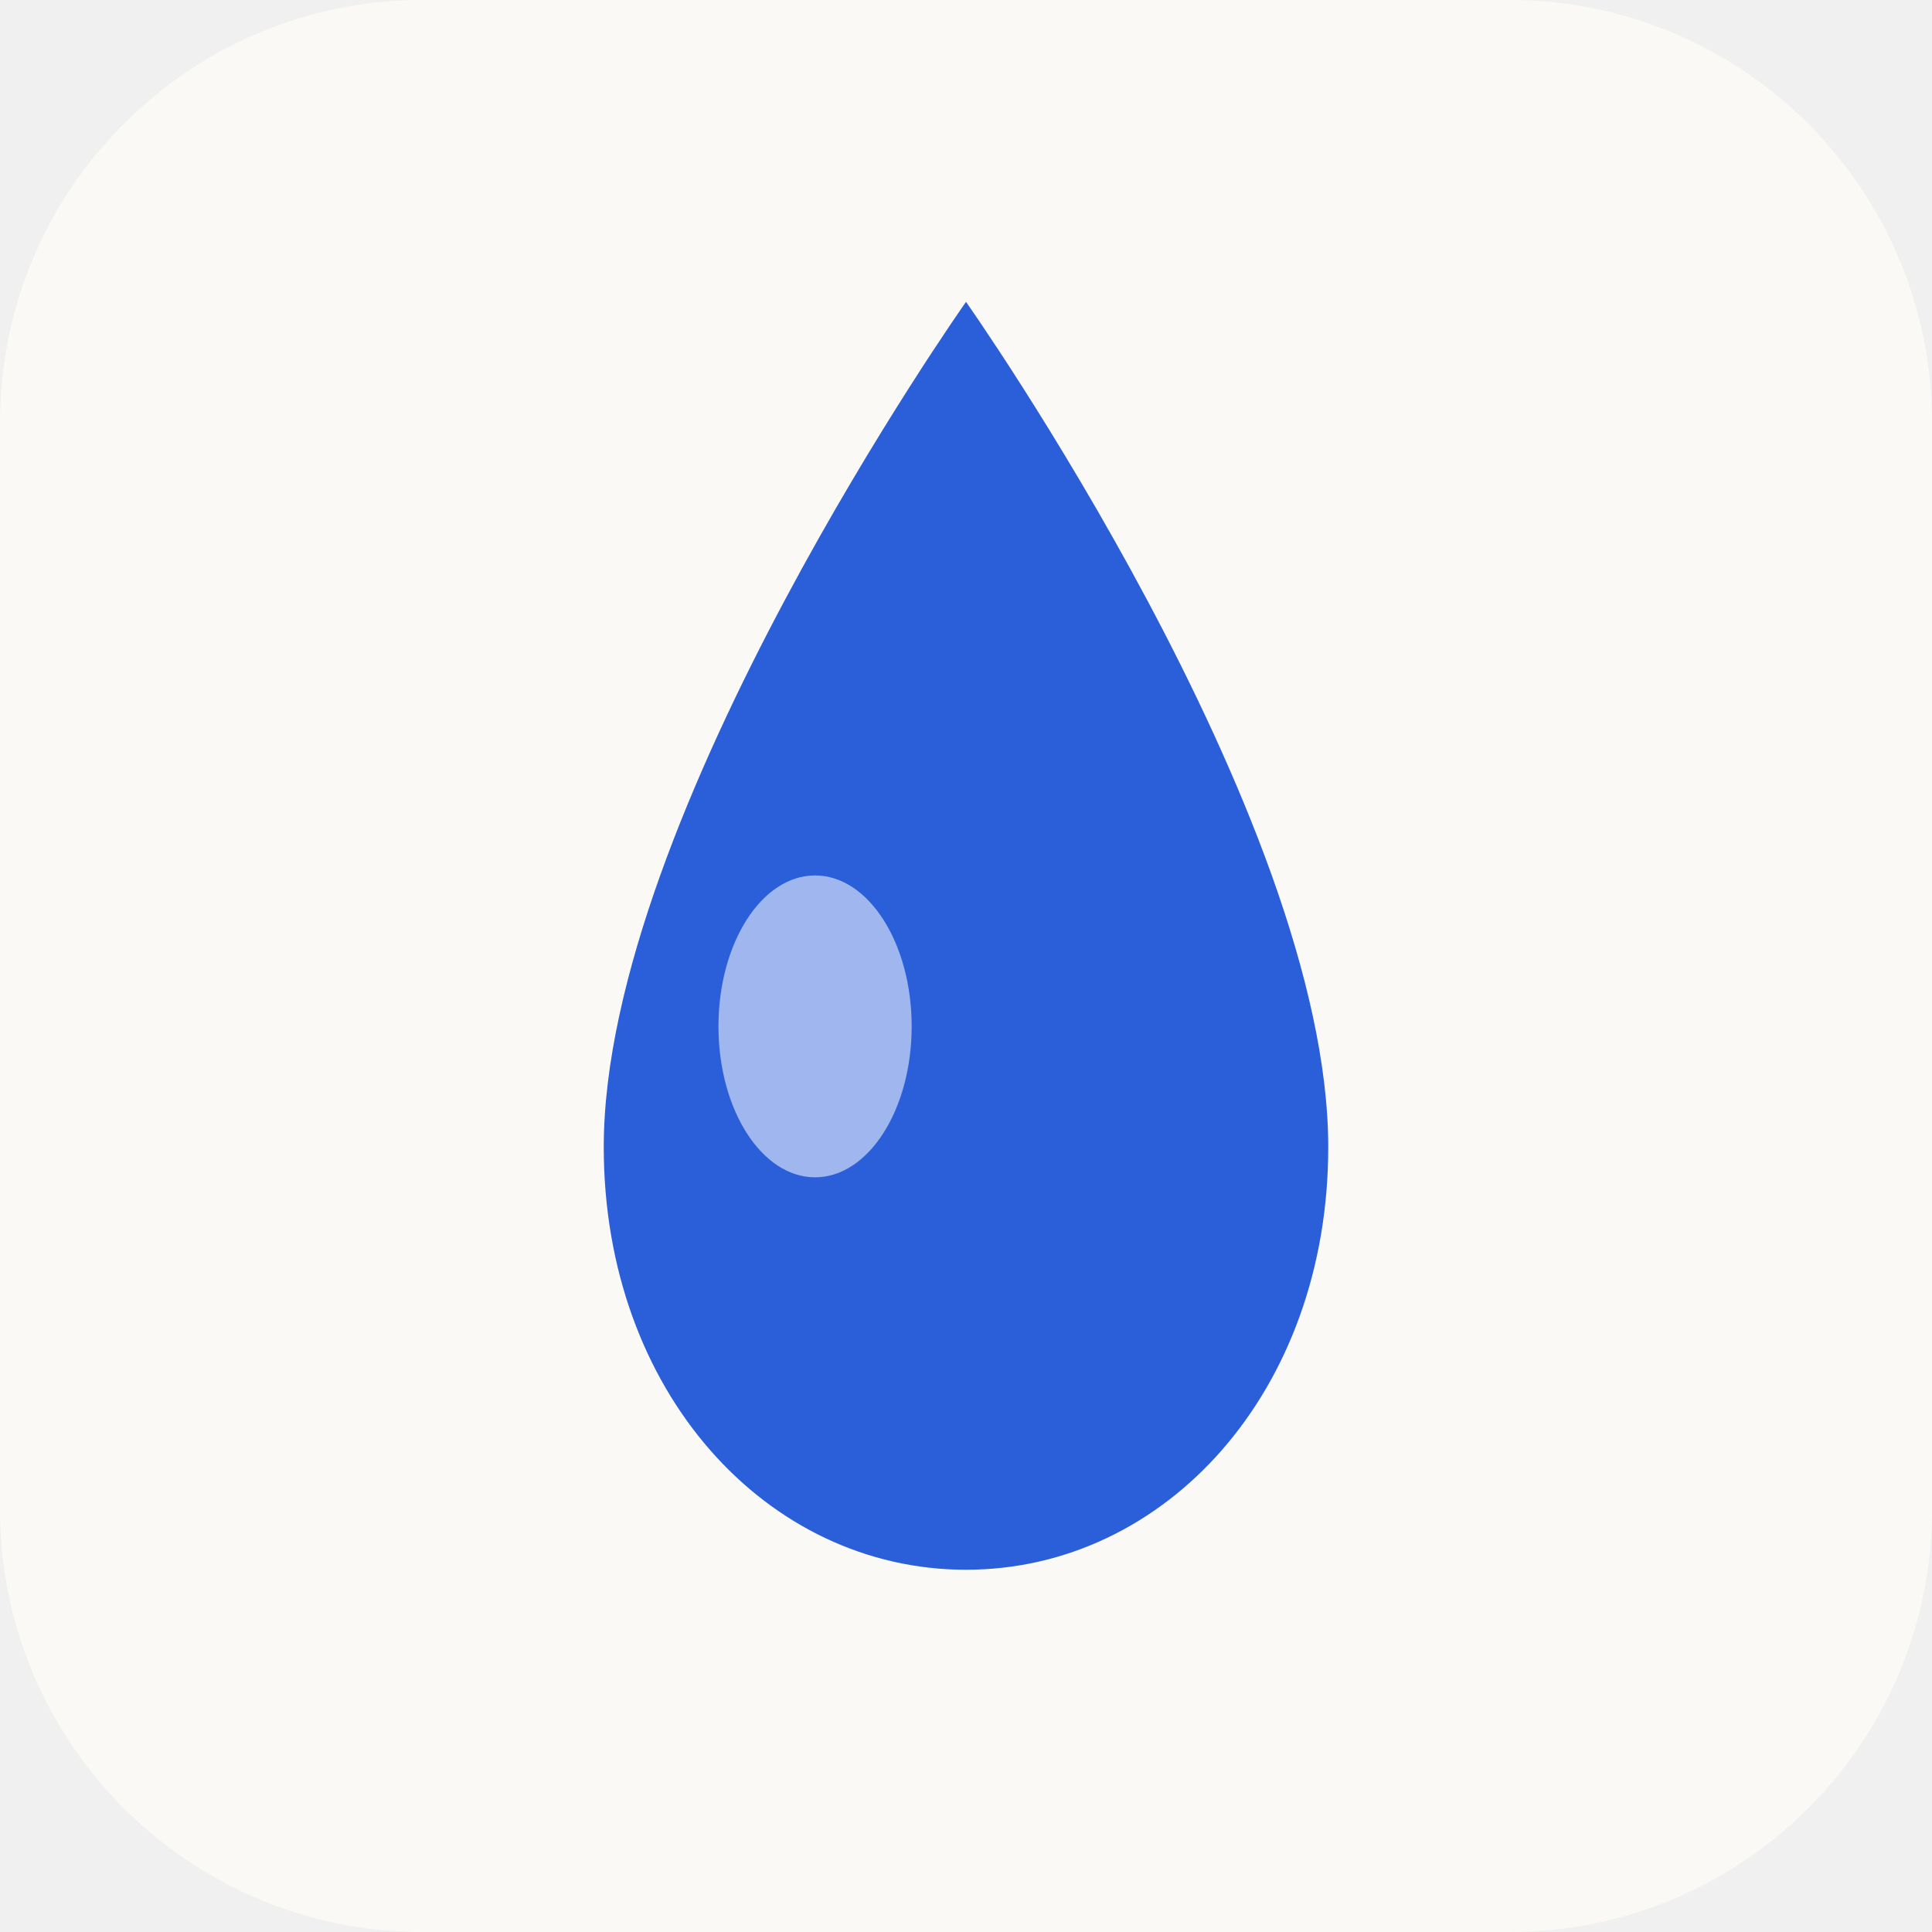
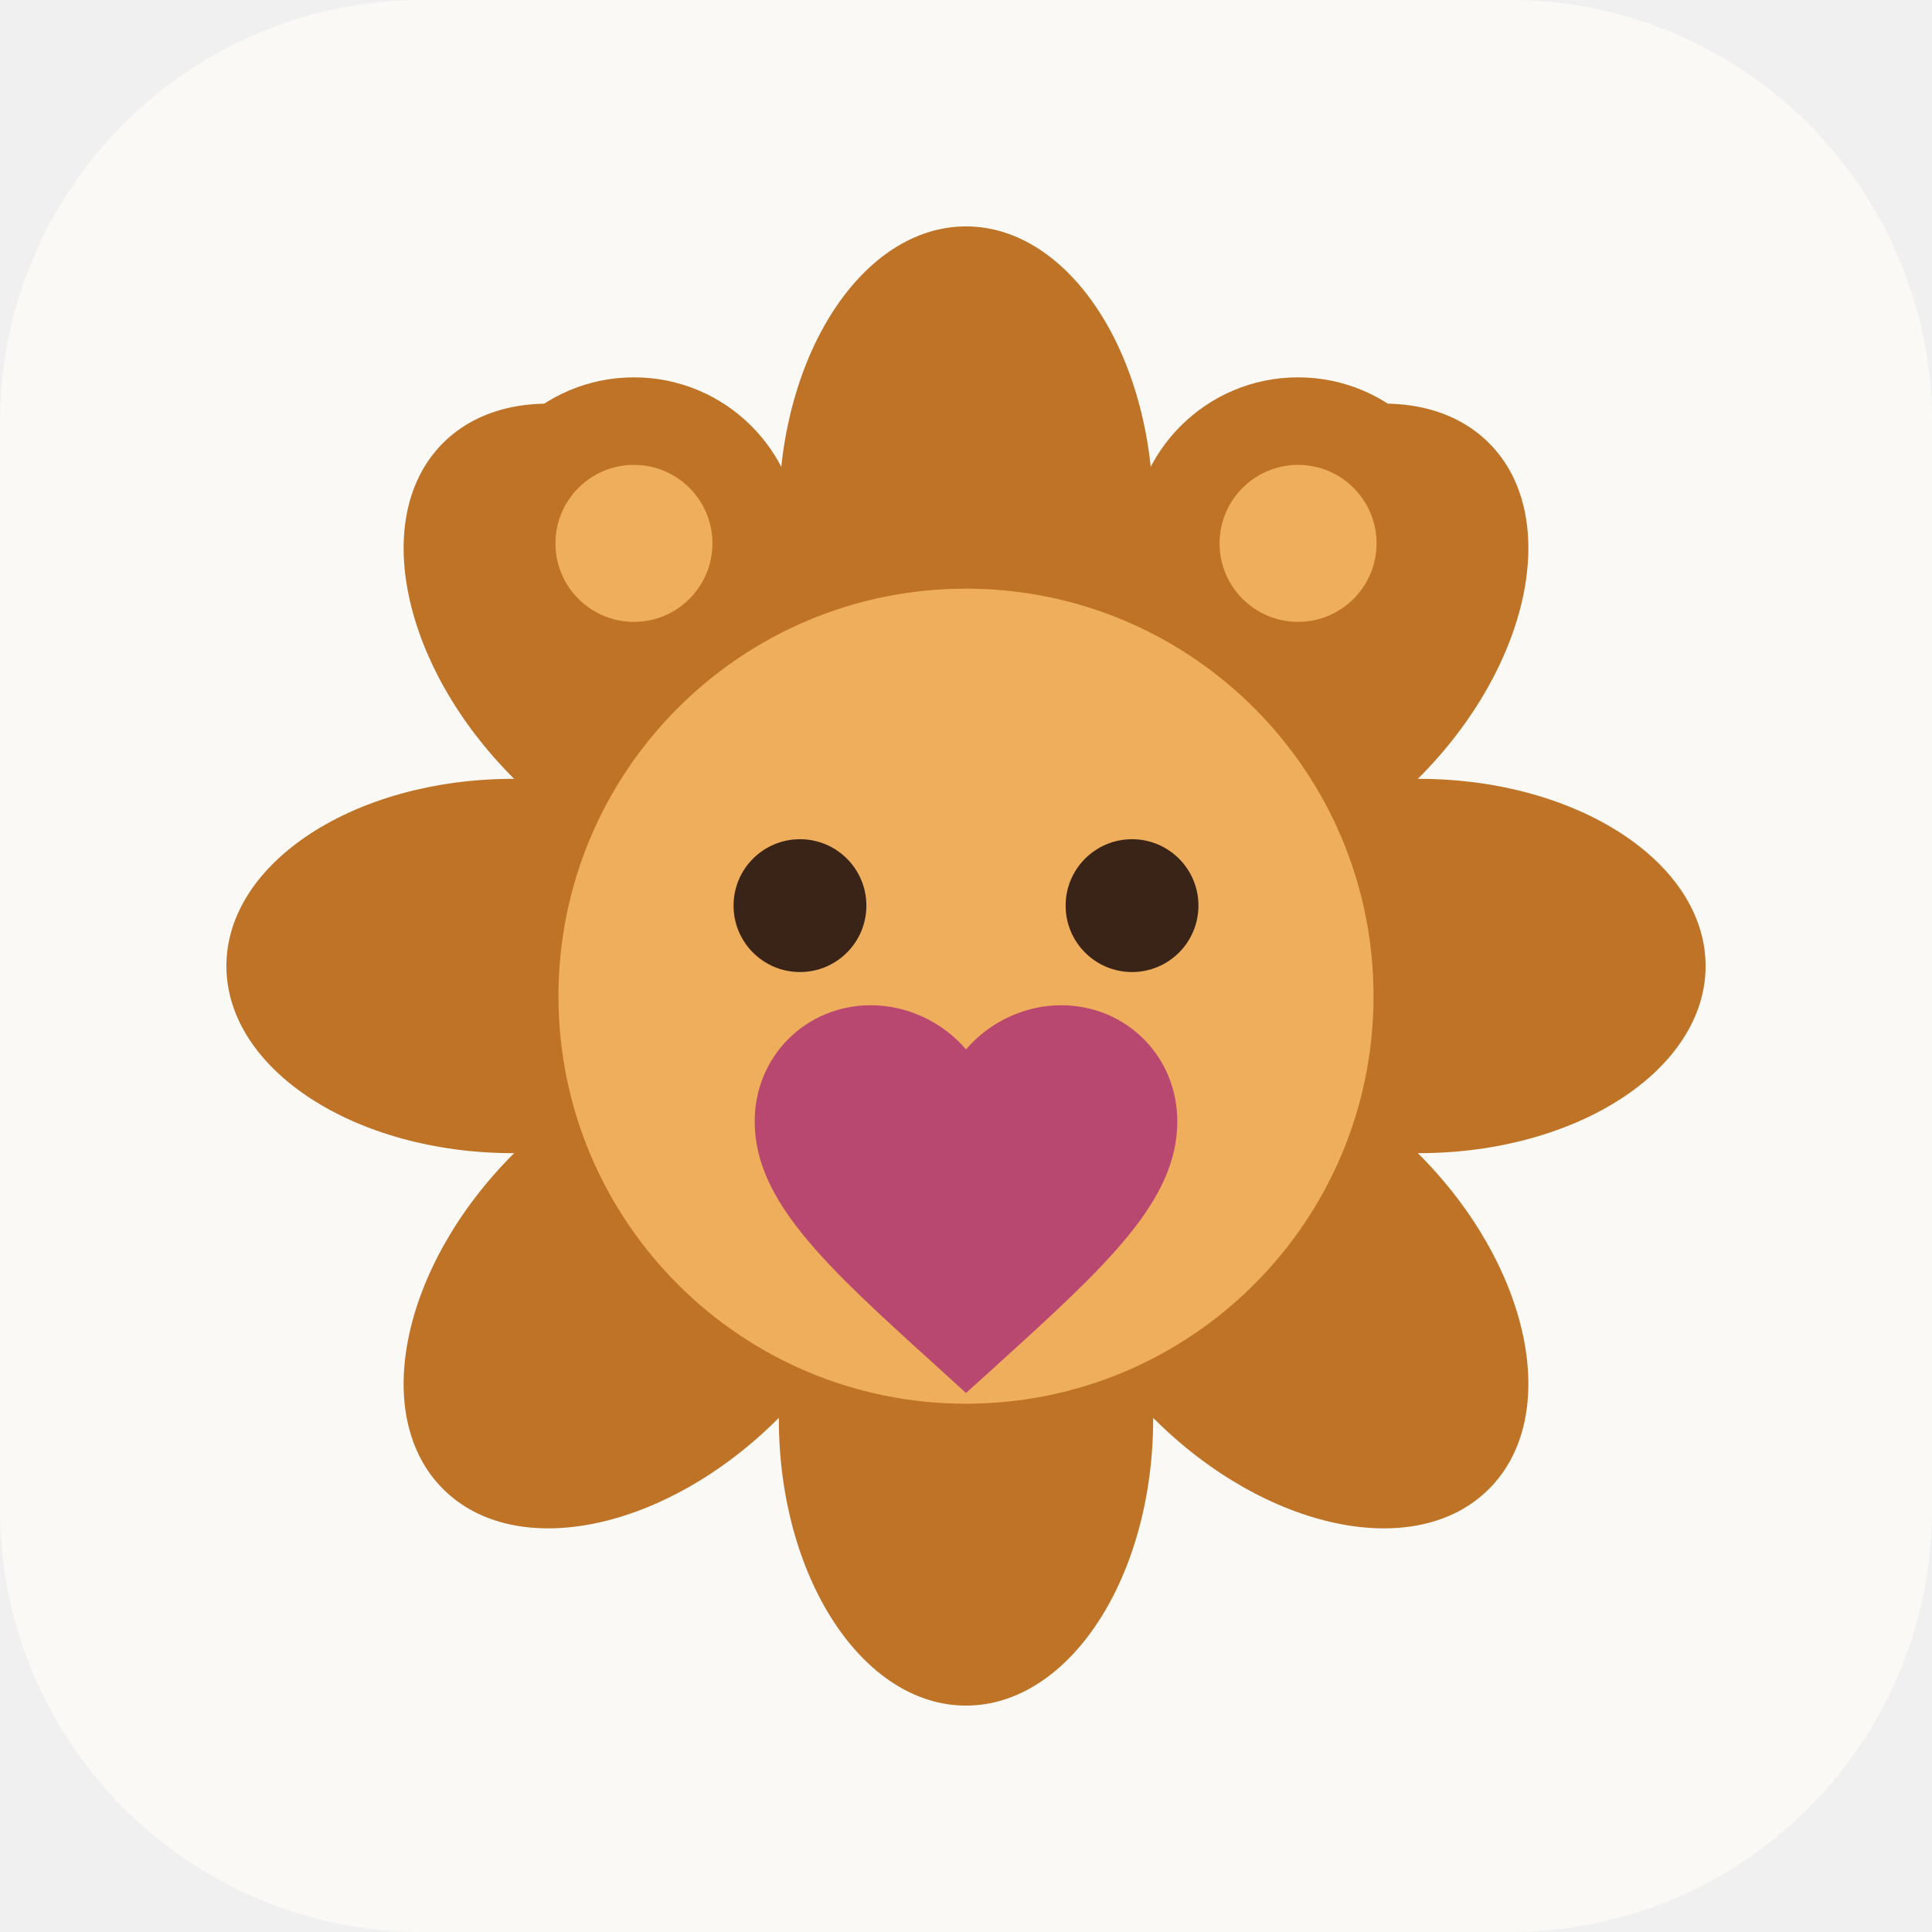
<svg xmlns="http://www.w3.org/2000/svg" viewBox="0 0 64 64" width="64" height="64">
  <rect width="64" height="64" rx="14" fill="#FAF9F5" />
-   <path d="M32 10 C32 10 20 27 20 38 C20 46.1 25.4 52 32 52 C38.6 52 44 46.1 44 38 C44 27 32 10 32 10 Z" fill="#2B5FD9" />
-   <ellipse cx="27" cy="34" rx="3.2" ry="5" fill="#FFFFFF" opacity="0.55" />
+   <g fill="#BE7326">
+     <ellipse cx="47" cy="32" rx="9.5" ry="6.2" transform="rotate(0 32 32)" />
+     <ellipse cx="47" cy="32" rx="9.5" ry="6.2" transform="rotate(45 32 32)" />
+     <ellipse cx="47" cy="32" rx="9.5" ry="6.2" transform="rotate(90 32 32)" />
+     <ellipse cx="47" cy="32" rx="9.5" ry="6.2" transform="rotate(135 32 32)" />
+     <ellipse cx="47" cy="32" rx="9.5" ry="6.2" transform="rotate(180 32 32)" />
+     <ellipse cx="47" cy="32" rx="9.5" ry="6.2" transform="rotate(225 32 32)" />
+     <ellipse cx="47" cy="32" rx="9.5" ry="6.2" transform="rotate(270 32 32)" />
+     <ellipse cx="47" cy="32" rx="9.5" ry="6.2" transform="rotate(315 32 32)" />
+   </g>
+   <circle cx="21" cy="18" r="5.5" fill="#BE7326" />
+   <circle cx="43" cy="18" r="5.5" fill="#BE7326" />
+   <circle cx="21" cy="18" r="2.6" fill="#EFAE5C" />
+   <circle cx="43" cy="18" r="2.6" fill="#EFAE5C" />
+   <circle cx="32" cy="33" r="13.5" fill="#EFAE5C" />
+   <circle cx="26.5" cy="30" r="2.2" fill="#3A2417" />
+   <circle cx="37.5" cy="30" r="2.2" fill="#3A2417" />
+   <g transform="translate(23.6,31.2) scale(0.7)">
+     <path d="M12,21.35l-1.45-1.32C5.4,15.36,2,12.28,2,8.5 2,5.42,4.42,3,7.5,3c1.74,0,3.41,0.81,4.5,2.09C13.09,3.81,14.76,3,16.5,3 19.58,3,22,5.42,22,8.5c0,3.78-3.4,6.86-8.55,11.54L12,21.35z" fill="#B84870" />
+   </g>
</svg>
